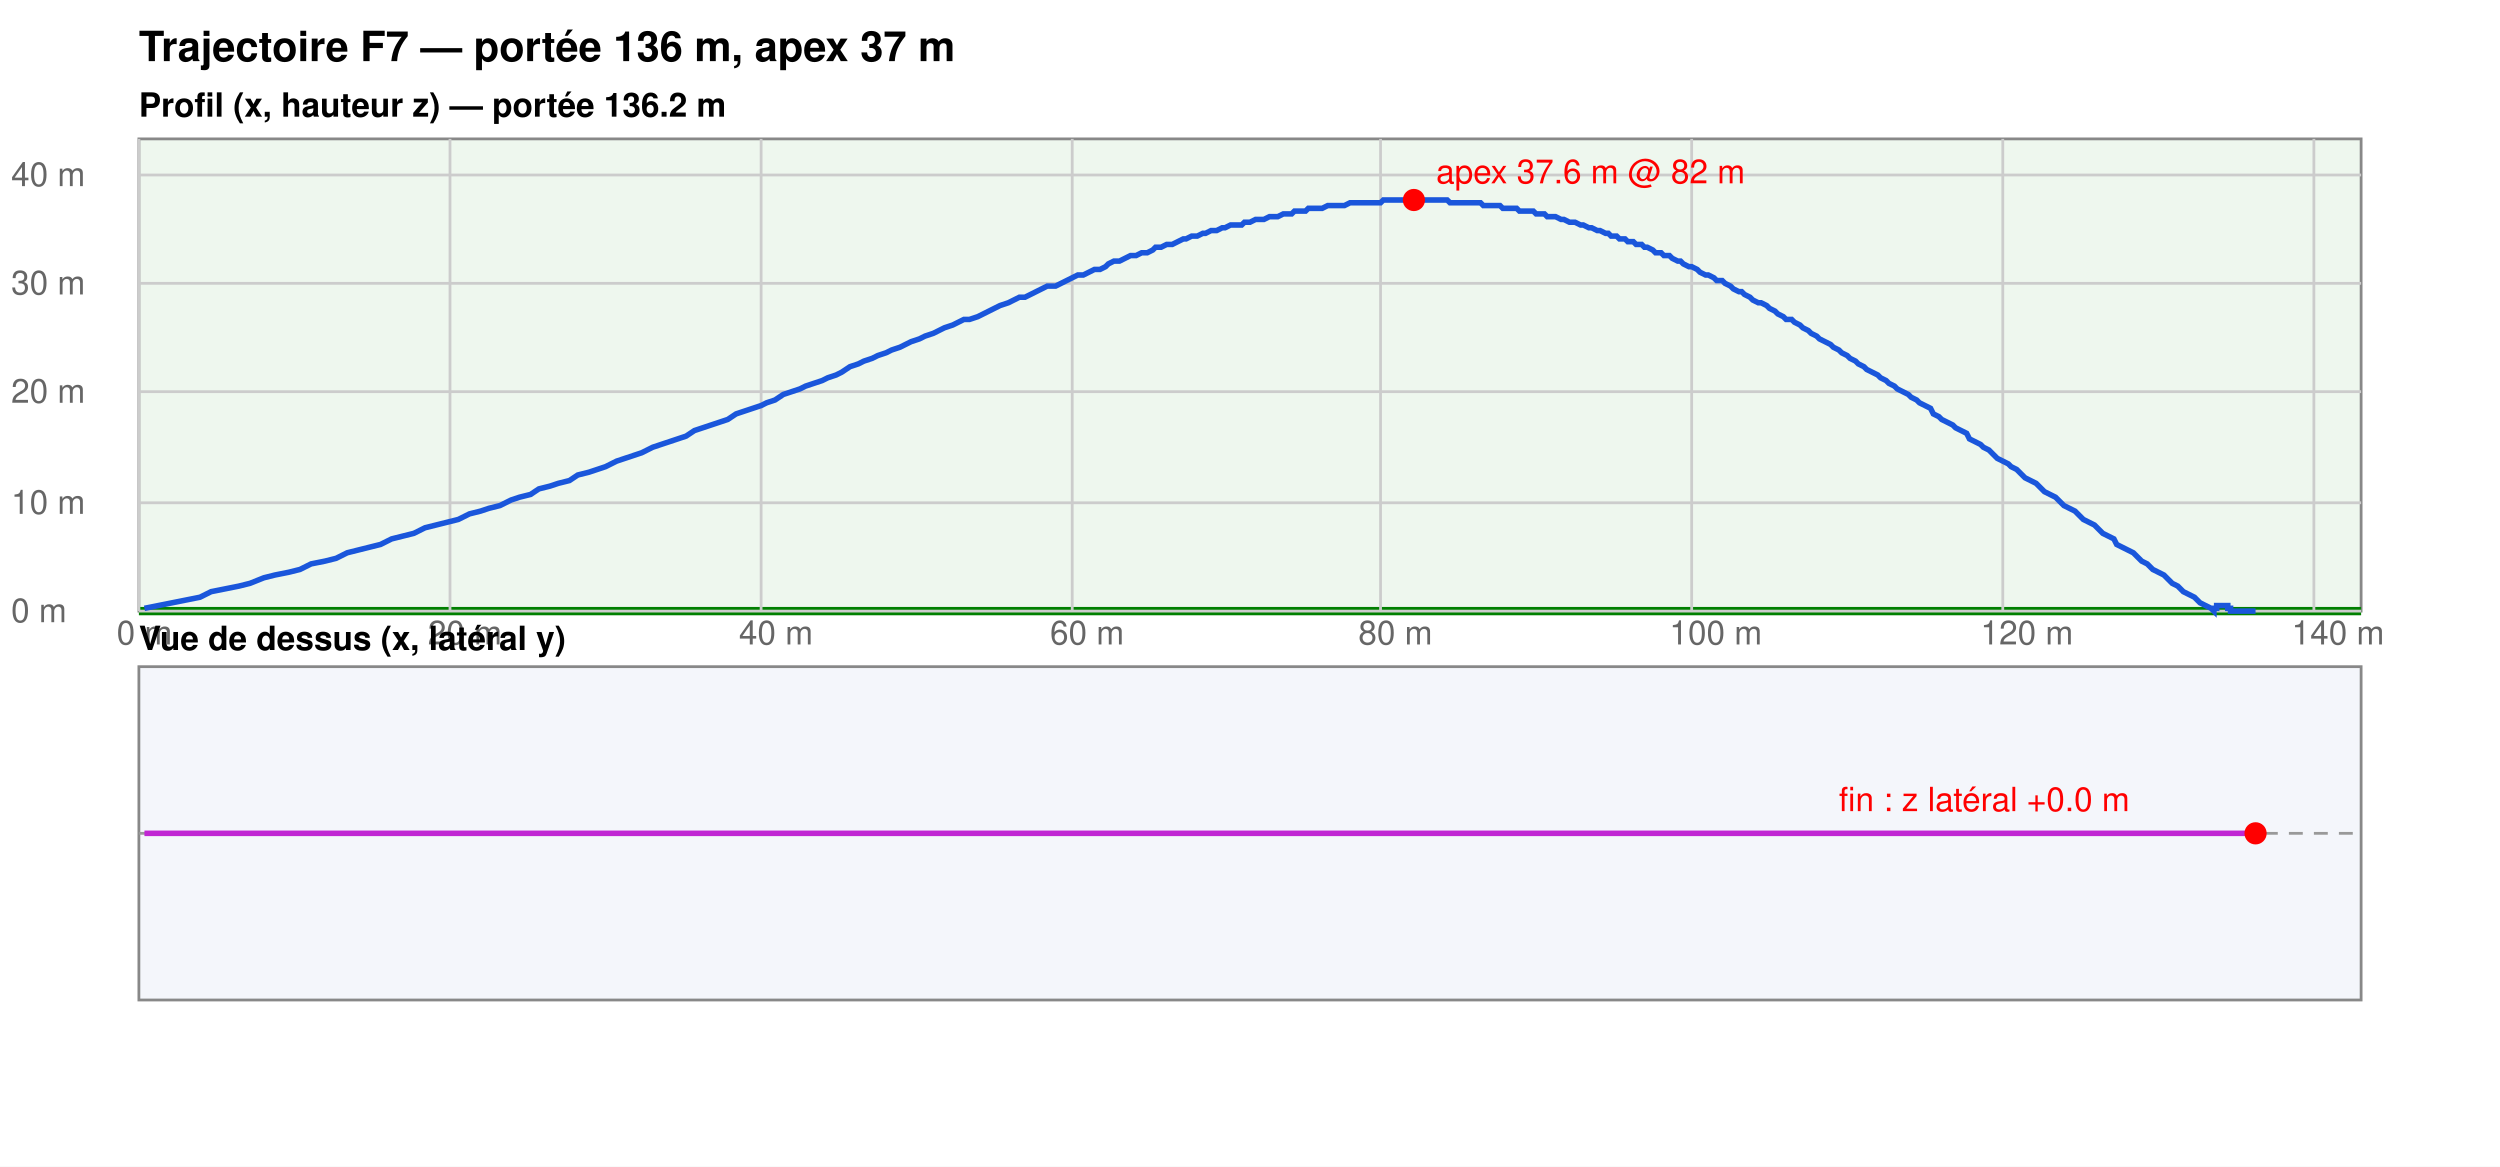
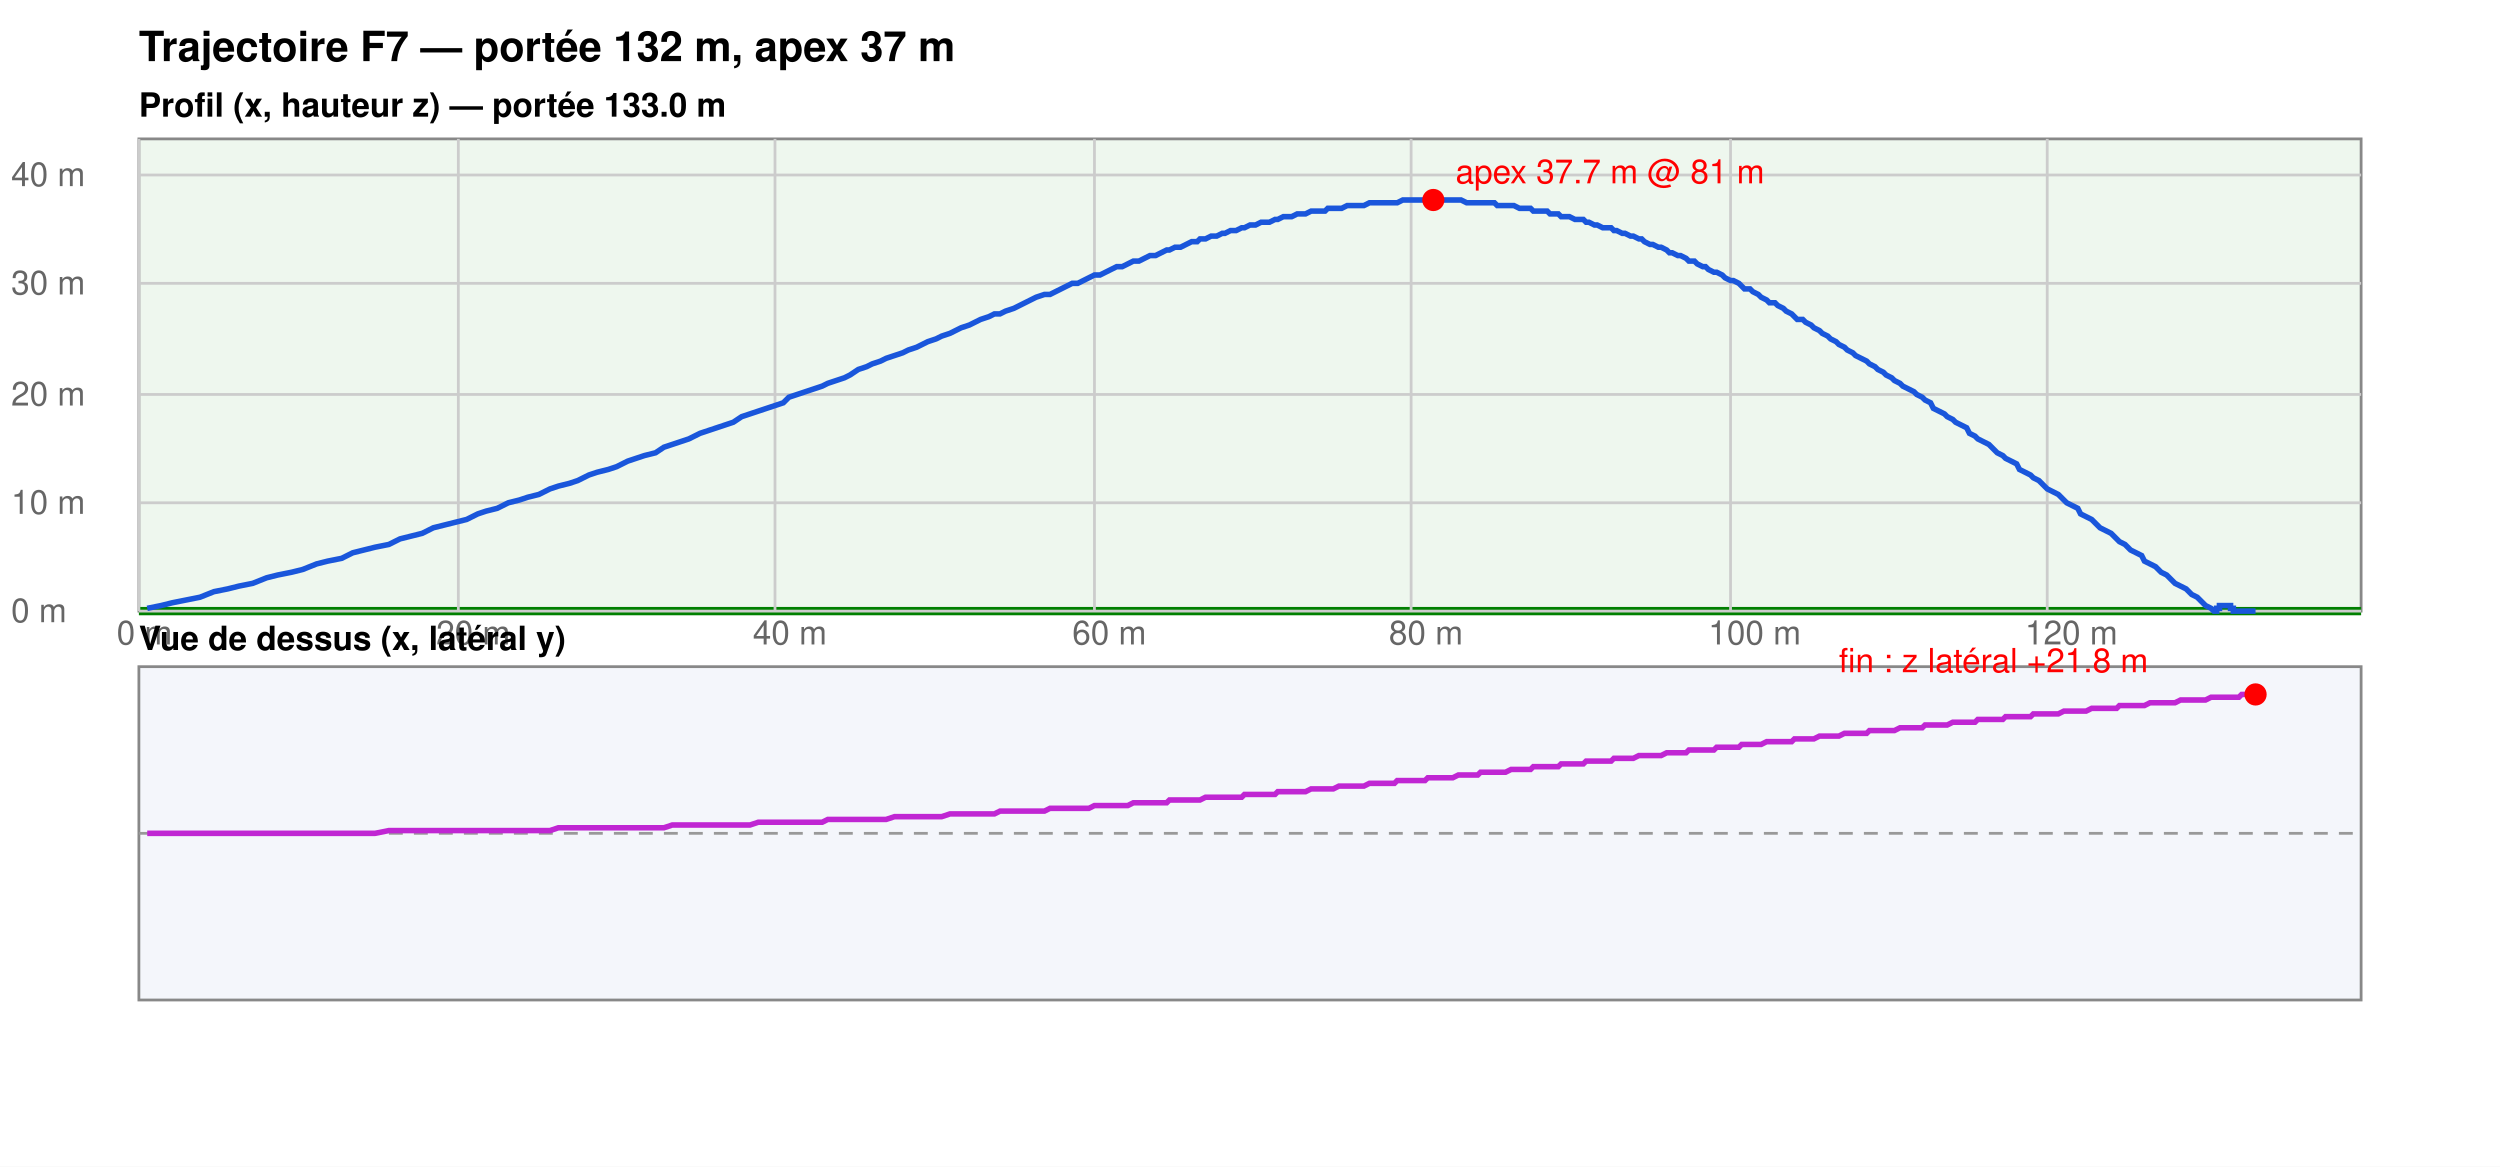
<svg xmlns="http://www.w3.org/2000/svg" width="900" height="420" font-family="Helvetica" font-size="12">
  <rect width="900" height="420" fill="white" />
-   <text x="50" y="22" font-size="15" font-weight="bold">Trajectoire F7 — portée 136 m, apex 37 m</text>
+   <text x="50" y="22" font-size="15" font-weight="bold">Trajectoire F7 — portée 132 m, apex 37 m</text>
  <rect x="50" y="50" width="800" height="170" fill="#eef7ee" stroke="#888" />
  <line x1="50" y1="220" x2="850" y2="220" stroke="green" stroke-width="3" />
  <line x1="50" y1="220" x2="50" y2="50" stroke="#ccc" />
  <text x="42" y="232" fill="#666">0 m</text>
-   <line x1="162" y1="220" x2="162" y2="50" stroke="#ccc" />
-   <text x="154" y="232" fill="#666">20 m</text>
-   <line x1="274" y1="220" x2="274" y2="50" stroke="#ccc" />
-   <text x="266" y="232" fill="#666">40 m</text>
-   <line x1="386" y1="220" x2="386" y2="50" stroke="#ccc" />
-   <text x="378" y="232" fill="#666">60 m</text>
-   <line x1="497" y1="220" x2="497" y2="50" stroke="#ccc" />
-   <text x="489" y="232" fill="#666">80 m</text>
-   <line x1="609" y1="220" x2="609" y2="50" stroke="#ccc" />
-   <text x="601" y="232" fill="#666">100 m</text>
-   <line x1="721" y1="220" x2="721" y2="50" stroke="#ccc" />
-   <text x="713" y="232" fill="#666">120 m</text>
-   <line x1="833" y1="220" x2="833" y2="50" stroke="#ccc" />
-   <text x="825" y="232" fill="#666">140 m</text>
+   <line x1="165" y1="220" x2="165" y2="50" stroke="#ccc" />
+   <text x="157" y="232" fill="#666">20 m</text>
+   <line x1="279" y1="220" x2="279" y2="50" stroke="#ccc" />
+   <text x="271" y="232" fill="#666">40 m</text>
+   <line x1="394" y1="220" x2="394" y2="50" stroke="#ccc" />
+   <text x="386" y="232" fill="#666">60 m</text>
+   <line x1="508" y1="220" x2="508" y2="50" stroke="#ccc" />
+   <text x="500" y="232" fill="#666">80 m</text>
+   <line x1="623" y1="220" x2="623" y2="50" stroke="#ccc" />
+   <text x="615" y="232" fill="#666">100 m</text>
+   <line x1="737" y1="220" x2="737" y2="50" stroke="#ccc" />
+   <text x="729" y="232" fill="#666">120 m</text>
  <line x1="50" y1="220" x2="850" y2="220" stroke="#ccc" />
  <text x="4" y="224" fill="#666">0 m</text>
  <line x1="50" y1="181" x2="850" y2="181" stroke="#ccc" />
  <text x="4" y="185" fill="#666">10 m</text>
-   <line x1="50" y1="141" x2="850" y2="141" stroke="#ccc" />
-   <text x="4" y="145" fill="#666">20 m</text>
+   <line x1="50" y1="142" x2="850" y2="142" stroke="#ccc" />
+   <text x="4" y="146" fill="#666">20 m</text>
  <line x1="50" y1="102" x2="850" y2="102" stroke="#ccc" />
  <text x="4" y="106" fill="#666">30 m</text>
  <line x1="50" y1="63" x2="850" y2="63" stroke="#ccc" />
  <text x="4" y="67" fill="#666">40 m</text>
-   <polyline fill="none" stroke="#1a56db" stroke-width="2" points="52,219 57,218 62,217 67,216 72,215 76,213 81,212 86,211 90,210 95,208 99,207 104,206 108,205 112,203 117,202 121,201 125,199 129,198 133,197 137,196 141,194 145,193 149,192 153,190 157,189 161,188 165,187 169,185 173,184 176,183 180,182 184,180 187,179 191,178 194,176 198,175 201,174 205,173 208,171 212,170 215,169 218,168 222,166 225,165 228,164 231,163 235,161 238,160 241,159 244,158 247,157 250,155 253,154 256,153 259,152 262,151 265,149 268,148 271,147 274,146 276,145 279,144 282,142 285,141 288,140 290,139 293,138 296,137 298,136 301,135 303,134 306,132 309,131 311,130 314,129 316,128 319,127 321,126 324,125 326,124 328,123 331,122 333,121 336,120 338,119 340,118 343,117 345,116 347,115 349,115 352,114 354,113 356,112 358,111 360,110 363,109 365,108 367,107 369,107 371,106 373,105 375,104 377,103 380,103 382,102 384,101 386,100 388,99 390,99 392,98 394,97 396,97 398,96 399,95 401,94 403,94 405,93 407,92 409,92 411,91 413,91 415,90 416,89 418,89 420,88 422,88 424,87 426,86 427,86 429,85 431,85 433,84 434,84 436,83 438,83 440,82 441,82 443,81 445,81 447,81 448,80 450,80 452,79 453,79 455,79 457,78 458,78 460,78 462,77 463,77 465,77 466,76 468,76 470,76 471,75 473,75 475,75 476,75 478,74 479,74 481,74 483,74 484,74 486,73 487,73 489,73 490,73 492,73 493,73 495,73 497,73 498,72 500,72 501,72 503,72 504,72 506,72 507,72 509,72 510,72 512,72 513,72 515,72 516,72 518,72 519,72 521,72 522,73 524,73 525,73 527,73 528,73 530,73 531,73 533,73 534,74 535,74 537,74 538,74 540,74 541,75 543,75 544,75 546,75 547,76 549,76 550,76 552,76 553,77 554,77 556,77 557,78 559,78 560,78 562,79 563,79 565,80 566,80 567,80 569,81 570,81 572,82 573,82 575,83 576,83 578,84 579,84 580,85 582,85 583,86 585,86 586,87 588,87 589,88 591,88 592,89 593,89 595,90 596,91 598,91 599,92 601,92 602,93 604,94 605,94 606,95 608,96 609,96 611,97 612,98 614,99 615,99 617,100 618,101 620,101 621,102 623,103 624,104 626,105 627,105 628,106 630,107 631,108 633,109 634,109 636,110 637,111 639,112 640,113 642,114 643,115 645,115 646,116 648,117 649,118 651,119 652,120 654,121 655,122 657,123 659,124 660,125 662,126 663,127 665,128 666,129 668,130 669,131 671,132 672,133 674,134 676,135 677,136 679,137 680,138 682,139 683,140 685,141 687,142 688,143 690,144 691,145 693,146 695,147 696,149 698,150 699,151 701,152 703,153 704,154 706,155 708,156 709,158 711,159 713,160 714,161 716,162 717,163 719,165 721,166 723,167 724,168 726,169 728,171 729,172 731,173 733,174 734,175 736,177 738,178 740,179 741,180 743,182 745,183 747,184 748,185 750,187 752,188 754,189 755,190 757,192 759,193 761,194 762,196 764,197 766,198 768,199 770,201 771,202 773,203 775,205 777,206 779,207 781,209 782,210 784,211 786,213 788,214 790,215 792,217 794,218 796,219 797,220 797,220 797,220 797,219 797,219 798,219 798,219 798,219 798,218 798,218 799,218 799,218 799,218 799,218 799,218 799,218 800,218 800,218 800,218 800,218 800,218 801,218 801,218 801,218 801,218 801,218 802,218 802,218 802,218 802,219 802,219 803,219 803,219 803,219 803,220 803,220 804,220 804,220 804,220 804,220 804,220 804,220 805,220 805,220 805,220 805,220 806,220 806,220 806,220 806,220 806,220 807,220 807,220 807,220 807,220 807,220 807,220 807,220 807,220 807,220 808,220 808,220 808,220 808,220 808,220 808,220 808,220 808,220 808,220 808,220 808,220 808,220 809,220 809,220 809,220 809,220 809,220 809,220 809,220 809,220 809,220 809,220 809,220 809,220 809,220 809,220 810,220 810,220 810,220 810,220 810,220 810,220 810,220 810,220 810,220 810,220 810,220 810,220 810,220 810,220 810,220 810,220 810,220 810,220 810,220 810,220 810,220 811,220 811,220 811,220 811,220 811,220 811,220 811,220 811,220 811,220 811,220 811,220 811,220 811,220 811,220 811,220 811,220 811,220 811,220 811,220 811,220 811,220 811,220 811,220 811,220 811,220 811,220 811,220 811,220 811,220 811,220 811,220 811,220 811,220 811,220 811,220 811,220 811,220 811,220 811,220 811,220 811,220 811,220 811,220 812,220 812,220 812,220 812,220 812,220 812,220 812,220 812,220 812,220 812,220 812,220 812,220 812,220 812,220 812,220 812,220 812,220 812,220 812,220 812,220 812,220 812,220 812,220 812,220 812,220 812,220 812,220 812,220 812,220 812,220 812,220 812,220 812,220 812,220 812,220 812,220 812,220 812,220 812,220 812,220 812,220 812,220 812,220 812,220 812,220 812,220 812,220 812,220 812,220 812,220 812,220 812,220 812,220 812,220 812,220 812,220 812,220 " />
-   <circle cx="509" cy="72" r="4" fill="red" />
-   <text x="517" y="66" fill="red">apex 37.6 m @ 82 m</text>
-   <text x="50" y="42" font-weight="bold">Profil (x, hauteur z) — portée 136.2 m</text>
+   <polyline fill="none" stroke="#1a56db" stroke-width="2" points="53,219 58,218 62,217 67,216 72,215 77,213 82,212 86,211 91,210 96,208 100,207 105,206 109,205 114,203 118,202 123,201 127,199 131,198 135,197 140,196 144,194 148,193 152,192 156,190 160,189 164,188 168,187 172,185 175,184 179,183 183,181 187,180 190,179 194,178 198,176 201,175 205,174 208,173 212,171 215,170 219,169 222,168 226,166 229,165 232,164 236,163 239,161 242,160 245,159 248,158 252,156 255,155 258,154 261,153 264,152 267,150 270,149 273,148 276,147 279,146 282,145 284,143 287,142 290,141 293,140 296,139 298,138 301,137 304,136 306,135 309,133 312,132 314,131 317,130 319,129 322,128 325,127 327,126 330,125 332,124 334,123 337,122 339,121 342,120 344,119 346,118 349,117 351,116 353,115 356,114 358,113 360,113 362,112 365,111 367,110 369,109 371,108 373,107 376,106 378,106 380,105 382,104 384,103 386,102 388,102 390,101 392,100 394,99 396,99 398,98 400,97 402,96 404,96 406,95 408,94 410,94 412,93 414,92 416,92 418,91 420,90 421,90 423,89 425,89 427,88 429,87 431,87 432,86 434,86 436,85 438,85 440,84 441,84 443,83 445,83 447,82 448,82 450,81 452,81 454,80 455,80 457,80 459,79 460,79 462,78 464,78 465,78 467,77 469,77 470,77 472,76 474,76 475,76 477,76 478,75 480,75 482,75 483,75 485,74 486,74 488,74 490,74 491,74 493,73 494,73 496,73 497,73 499,73 500,73 502,73 503,73 505,72 507,72 508,72 510,72 511,72 513,72 514,72 516,72 517,72 519,72 520,72 522,72 523,72 525,72 526,72 528,73 529,73 531,73 532,73 533,73 535,73 536,73 538,73 539,74 541,74 542,74 544,74 545,74 547,75 548,75 549,75 551,75 552,76 554,76 555,76 557,76 558,77 560,77 561,77 562,78 564,78 565,78 567,79 568,79 570,79 571,80 572,80 574,81 575,81 577,82 578,82 580,82 581,83 582,83 584,84 585,84 587,85 588,85 590,86 591,86 592,87 594,88 595,88 597,89 598,89 600,90 601,91 602,91 604,92 605,92 607,93 608,94 610,94 611,95 613,96 614,96 615,97 617,98 618,98 620,99 621,100 623,101 624,101 626,102 627,103 628,104 630,104 631,105 633,106 634,107 636,108 637,109 639,109 640,110 642,111 643,112 645,113 646,114 647,115 649,115 650,116 652,117 653,118 655,119 656,120 658,121 659,122 661,123 662,124 664,125 665,126 667,127 668,128 670,129 672,130 673,131 675,132 676,133 678,134 679,135 681,136 682,137 684,138 685,139 687,140 689,141 690,142 692,143 693,144 695,145 696,147 698,148 700,149 701,150 703,151 704,152 706,153 708,154 709,156 711,157 712,158 714,159 716,160 717,161 719,163 721,164 722,165 724,166 726,167 727,169 729,170 731,171 732,172 734,173 736,175 737,176 739,177 741,178 743,180 744,181 746,182 748,183 749,185 751,186 753,187 755,189 756,190 758,191 760,192 762,194 763,195 765,196 767,198 769,199 771,200 772,202 774,203 776,204 778,206 780,207 781,208 783,210 785,211 787,212 789,214 791,215 792,216 794,218 796,219 797,220 798,220 798,220 798,219 798,219 798,219 799,219 799,219 799,218 799,218 799,218 800,218 800,218 800,218 800,218 800,218 801,218 801,218 801,218 801,218 801,218 801,218 802,218 802,218 802,218 802,218 802,218 803,218 803,218 803,219 803,219 803,219 804,219 804,219 804,220 804,220 804,220 804,220 804,220 805,220 805,220 805,220 805,220 806,220 806,220 806,220 806,220 806,220 807,220 807,220 807,220 807,220 807,220 807,220 807,220 807,220 808,220 808,220 808,220 808,220 808,220 808,220 808,220 808,220 808,220 808,220 808,220 809,220 809,220 809,220 809,220 809,220 809,220 809,220 809,220 809,220 809,220 809,220 809,220 809,220 809,220 809,220 810,220 810,220 810,220 810,220 810,220 810,220 810,220 810,220 810,220 810,220 810,220 810,220 810,220 810,220 810,220 810,220 810,220 810,220 810,220 810,220 811,220 811,220 811,220 811,220 811,220 811,220 811,220 811,220 811,220 811,220 811,220 811,220 811,220 811,220 811,220 811,220 811,220 811,220 811,220 811,220 811,220 811,220 811,220 811,220 811,220 811,220 811,220 811,220 811,220 811,220 811,220 811,220 811,220 811,220 811,220 811,220 811,220 811,220 811,220 811,220 811,220 811,220 812,220 812,220 812,220 812,220 812,220 812,220 812,220 812,220 812,220 812,220 812,220 812,220 812,220 812,220 812,220 812,220 812,220 812,220 812,220 812,220 812,220 812,220 812,220 812,220 812,220 812,220 812,220 812,220 812,220 812,220 812,220 812,220 812,220 812,220 812,220 812,220 812,220 812,220 812,220 812,220 812,220 812,220 812,220 812,220 812,220 812,220 812,220 812,220 812,220 812,220 812,220 812,220 812,220 812,220 812,220 812,220 " />
+   <circle cx="516" cy="72" r="4" fill="red" />
+   <text x="524" y="66" fill="red">apex 37.7 m @ 81 m</text>
+   <text x="50" y="42" font-weight="bold">Profil (x, hauteur z) — portée 133.0 m</text>
  <rect x="50" y="240" width="800" height="120" fill="#f4f6fb" stroke="#888" />
  <line x1="50" y1="300" x2="850" y2="300" stroke="#999" stroke-dasharray="5,4" />
-   <polyline fill="none" stroke="#c026d3" stroke-width="2" points="52,300 57,300 62,300 67,300 72,300 76,300 81,300 86,300 90,300 95,300 99,300 104,300 108,300 112,300 117,300 121,300 125,300 129,300 133,300 137,300 141,300 145,300 149,300 153,300 157,300 161,300 165,300 169,300 173,300 176,300 180,300 184,300 187,300 191,300 194,300 198,300 201,300 205,300 208,300 212,300 215,300 218,300 222,300 225,300 228,300 231,300 235,300 238,300 241,300 244,300 247,300 250,300 253,300 256,300 259,300 262,300 265,300 268,300 271,300 274,300 276,300 279,300 282,300 285,300 288,300 290,300 293,300 296,300 298,300 301,300 303,300 306,300 309,300 311,300 314,300 316,300 319,300 321,300 324,300 326,300 328,300 331,300 333,300 336,300 338,300 340,300 343,300 345,300 347,300 349,300 352,300 354,300 356,300 358,300 360,300 363,300 365,300 367,300 369,300 371,300 373,300 375,300 377,300 380,300 382,300 384,300 386,300 388,300 390,300 392,300 394,300 396,300 398,300 399,300 401,300 403,300 405,300 407,300 409,300 411,300 413,300 415,300 416,300 418,300 420,300 422,300 424,300 426,300 427,300 429,300 431,300 433,300 434,300 436,300 438,300 440,300 441,300 443,300 445,300 447,300 448,300 450,300 452,300 453,300 455,300 457,300 458,300 460,300 462,300 463,300 465,300 466,300 468,300 470,300 471,300 473,300 475,300 476,300 478,300 479,300 481,300 483,300 484,300 486,300 487,300 489,300 490,300 492,300 493,300 495,300 497,300 498,300 500,300 501,300 503,300 504,300 506,300 507,300 509,300 510,300 512,300 513,300 515,300 516,300 518,300 519,300 521,300 522,300 524,300 525,300 527,300 528,300 530,300 531,300 533,300 534,300 535,300 537,300 538,300 540,300 541,300 543,300 544,300 546,300 547,300 549,300 550,300 552,300 553,300 554,300 556,300 557,300 559,300 560,300 562,300 563,300 565,300 566,300 567,300 569,300 570,300 572,300 573,300 575,300 576,300 578,300 579,300 580,300 582,300 583,300 585,300 586,300 588,300 589,300 591,300 592,300 593,300 595,300 596,300 598,300 599,300 601,300 602,300 604,300 605,300 606,300 608,300 609,300 611,300 612,300 614,300 615,300 617,300 618,300 620,300 621,300 623,300 624,300 626,300 627,300 628,300 630,300 631,300 633,300 634,300 636,300 637,300 639,300 640,300 642,300 643,300 645,300 646,300 648,300 649,300 651,300 652,300 654,300 655,300 657,300 659,300 660,300 662,300 663,300 665,300 666,300 668,300 669,300 671,300 672,300 674,300 676,300 677,300 679,300 680,300 682,300 683,300 685,300 687,300 688,300 690,300 691,300 693,300 695,300 696,300 698,300 699,300 701,300 703,300 704,300 706,300 708,300 709,300 711,300 713,300 714,300 716,300 717,300 719,300 721,300 723,300 724,300 726,300 728,300 729,300 731,300 733,300 734,300 736,300 738,300 740,300 741,300 743,300 745,300 747,300 748,300 750,300 752,300 754,300 755,300 757,300 759,300 761,300 762,300 764,300 766,300 768,300 770,300 771,300 773,300 775,300 777,300 779,300 781,300 782,300 784,300 786,300 788,300 790,300 792,300 794,300 796,300 797,300 797,300 797,300 797,300 797,300 798,300 798,300 798,300 798,300 798,300 799,300 799,300 799,300 799,300 799,300 799,300 800,300 800,300 800,300 800,300 800,300 801,300 801,300 801,300 801,300 801,300 802,300 802,300 802,300 802,300 802,300 803,300 803,300 803,300 803,300 803,300 804,300 804,300 804,300 804,300 804,300 804,300 805,300 805,300 805,300 805,300 806,300 806,300 806,300 806,300 806,300 807,300 807,300 807,300 807,300 807,300 807,300 807,300 807,300 807,300 808,300 808,300 808,300 808,300 808,300 808,300 808,300 808,300 808,300 808,300 808,300 808,300 809,300 809,300 809,300 809,300 809,300 809,300 809,300 809,300 809,300 809,300 809,300 809,300 809,300 809,300 810,300 810,300 810,300 810,300 810,300 810,300 810,300 810,300 810,300 810,300 810,300 810,300 810,300 810,300 810,300 810,300 810,300 810,300 810,300 810,300 810,300 811,300 811,300 811,300 811,300 811,300 811,300 811,300 811,300 811,300 811,300 811,300 811,300 811,300 811,300 811,300 811,300 811,300 811,300 811,300 811,300 811,300 811,300 811,300 811,300 811,300 811,300 811,300 811,300 811,300 811,300 811,300 811,300 811,300 811,300 811,300 811,300 811,300 811,300 811,300 811,300 811,300 811,300 811,300 812,300 812,300 812,300 812,300 812,300 812,300 812,300 812,300 812,300 812,300 812,300 812,300 812,300 812,300 812,300 812,300 812,300 812,300 812,300 812,300 812,300 812,300 812,300 812,300 812,300 812,300 812,300 812,300 812,300 812,300 812,300 812,300 812,300 812,300 812,300 812,300 812,300 812,300 812,300 812,300 812,300 812,300 812,300 812,300 812,300 812,300 812,300 812,300 812,300 812,300 812,300 812,300 812,300 812,300 812,300 812,300 812,300 " />
-   <circle cx="812" cy="300" r="4" fill="red" />
-   <text x="662" y="292" fill="red">fin : z latéral +0.0 m</text>
+   <polyline fill="none" stroke="#c026d3" stroke-width="2" points="53,300 58,300 62,300 67,300 72,300 77,300 82,300 86,300 91,300 96,300 100,300 105,300 109,300 114,300 118,300 123,300 127,300 131,300 135,300 140,299 144,299 148,299 152,299 156,299 160,299 164,299 168,299 172,299 175,299 179,299 183,299 187,299 190,299 194,299 198,299 201,298 205,298 208,298 212,298 215,298 219,298 222,298 226,298 229,298 232,298 236,298 239,298 242,297 245,297 248,297 252,297 255,297 258,297 261,297 264,297 267,297 270,297 273,296 276,296 279,296 282,296 284,296 287,296 290,296 293,296 296,296 298,295 301,295 304,295 306,295 309,295 312,295 314,295 317,295 319,295 322,294 325,294 327,294 330,294 332,294 334,294 337,294 339,294 342,293 344,293 346,293 349,293 351,293 353,293 356,293 358,293 360,292 362,292 365,292 367,292 369,292 371,292 373,292 376,292 378,291 380,291 382,291 384,291 386,291 388,291 390,291 392,291 394,290 396,290 398,290 400,290 402,290 404,290 406,290 408,289 410,289 412,289 414,289 416,289 418,289 420,289 421,288 423,288 425,288 427,288 429,288 431,288 432,288 434,287 436,287 438,287 440,287 441,287 443,287 445,287 447,287 448,286 450,286 452,286 454,286 455,286 457,286 459,286 460,285 462,285 464,285 465,285 467,285 469,285 470,285 472,284 474,284 475,284 477,284 478,284 480,284 482,283 483,283 485,283 486,283 488,283 490,283 491,283 493,282 494,282 496,282 497,282 499,282 500,282 502,282 503,281 505,281 507,281 508,281 510,281 511,281 513,281 514,280 516,280 517,280 519,280 520,280 522,280 523,280 525,279 526,279 528,279 529,279 531,279 532,279 533,278 535,278 536,278 538,278 539,278 541,278 542,278 544,277 545,277 547,277 548,277 549,277 551,277 552,276 554,276 555,276 557,276 558,276 560,276 561,276 562,275 564,275 565,275 567,275 568,275 570,275 571,274 572,274 574,274 575,274 577,274 578,274 580,274 581,273 582,273 584,273 585,273 587,273 588,273 590,272 591,272 592,272 594,272 595,272 597,272 598,272 600,271 601,271 602,271 604,271 605,271 607,271 608,270 610,270 611,270 613,270 614,270 615,270 617,270 618,269 620,269 621,269 623,269 624,269 626,269 627,268 628,268 630,268 631,268 633,268 634,268 636,267 637,267 639,267 640,267 642,267 643,267 645,267 646,266 647,266 649,266 650,266 652,266 653,266 655,265 656,265 658,265 659,265 661,265 662,265 664,264 665,264 667,264 668,264 670,264 672,264 673,263 675,263 676,263 678,263 679,263 681,263 682,263 684,262 685,262 687,262 689,262 690,262 692,262 693,261 695,261 696,261 698,261 700,261 701,261 703,260 704,260 706,260 708,260 709,260 711,260 712,259 714,259 716,259 717,259 719,259 721,259 722,258 724,258 726,258 727,258 729,258 731,258 732,257 734,257 736,257 737,257 739,257 741,257 743,256 744,256 746,256 748,256 749,256 751,256 753,255 755,255 756,255 758,255 760,255 762,255 763,254 765,254 767,254 769,254 771,254 772,254 774,253 776,253 778,253 780,253 781,253 783,253 785,252 787,252 789,252 791,252 792,252 794,252 796,251 797,251 798,251 798,251 798,251 798,251 798,251 799,251 799,251 799,251 799,251 799,251 800,251 800,251 800,251 800,251 800,251 801,251 801,251 801,251 801,251 801,251 801,251 802,251 802,251 802,251 802,251 802,251 803,251 803,251 803,251 803,251 803,251 804,251 804,251 804,251 804,251 804,251 804,251 804,251 805,251 805,251 805,251 805,251 806,251 806,251 806,251 806,251 806,251 807,250 807,250 807,250 807,250 807,250 807,250 807,250 807,250 808,250 808,250 808,250 808,250 808,250 808,250 808,250 808,250 808,250 808,250 808,250 809,250 809,250 809,250 809,250 809,250 809,250 809,250 809,250 809,250 809,250 809,250 809,250 809,250 809,250 809,250 810,250 810,250 810,250 810,250 810,250 810,250 810,250 810,250 810,250 810,250 810,250 810,250 810,250 810,250 810,250 810,250 810,250 810,250 810,250 810,250 811,250 811,250 811,250 811,250 811,250 811,250 811,250 811,250 811,250 811,250 811,250 811,250 811,250 811,250 811,250 811,250 811,250 811,250 811,250 811,250 811,250 811,250 811,250 811,250 811,250 811,250 811,250 811,250 811,250 811,250 811,250 811,250 811,250 811,250 811,250 811,250 811,250 811,250 811,250 811,250 811,250 811,250 812,250 812,250 812,250 812,250 812,250 812,250 812,250 812,250 812,250 812,250 812,250 812,250 812,250 812,250 812,250 812,250 812,250 812,250 812,250 812,250 812,250 812,250 812,250 812,250 812,250 812,250 812,250 812,250 812,250 812,250 812,250 812,250 812,250 812,250 812,250 812,250 812,250 812,250 812,250 812,250 812,250 812,250 812,250 812,250 812,250 812,250 812,250 812,250 812,250 812,250 812,250 812,250 812,250 812,250 812,250 812,250 " />
+   <circle cx="812" cy="250" r="4" fill="red" />
+   <text x="662" y="242" fill="red">fin : z latéral +21.8 m</text>
  <text x="50" y="234" font-weight="bold">Vue de dessus (x, latéral y)</text>
</svg>
